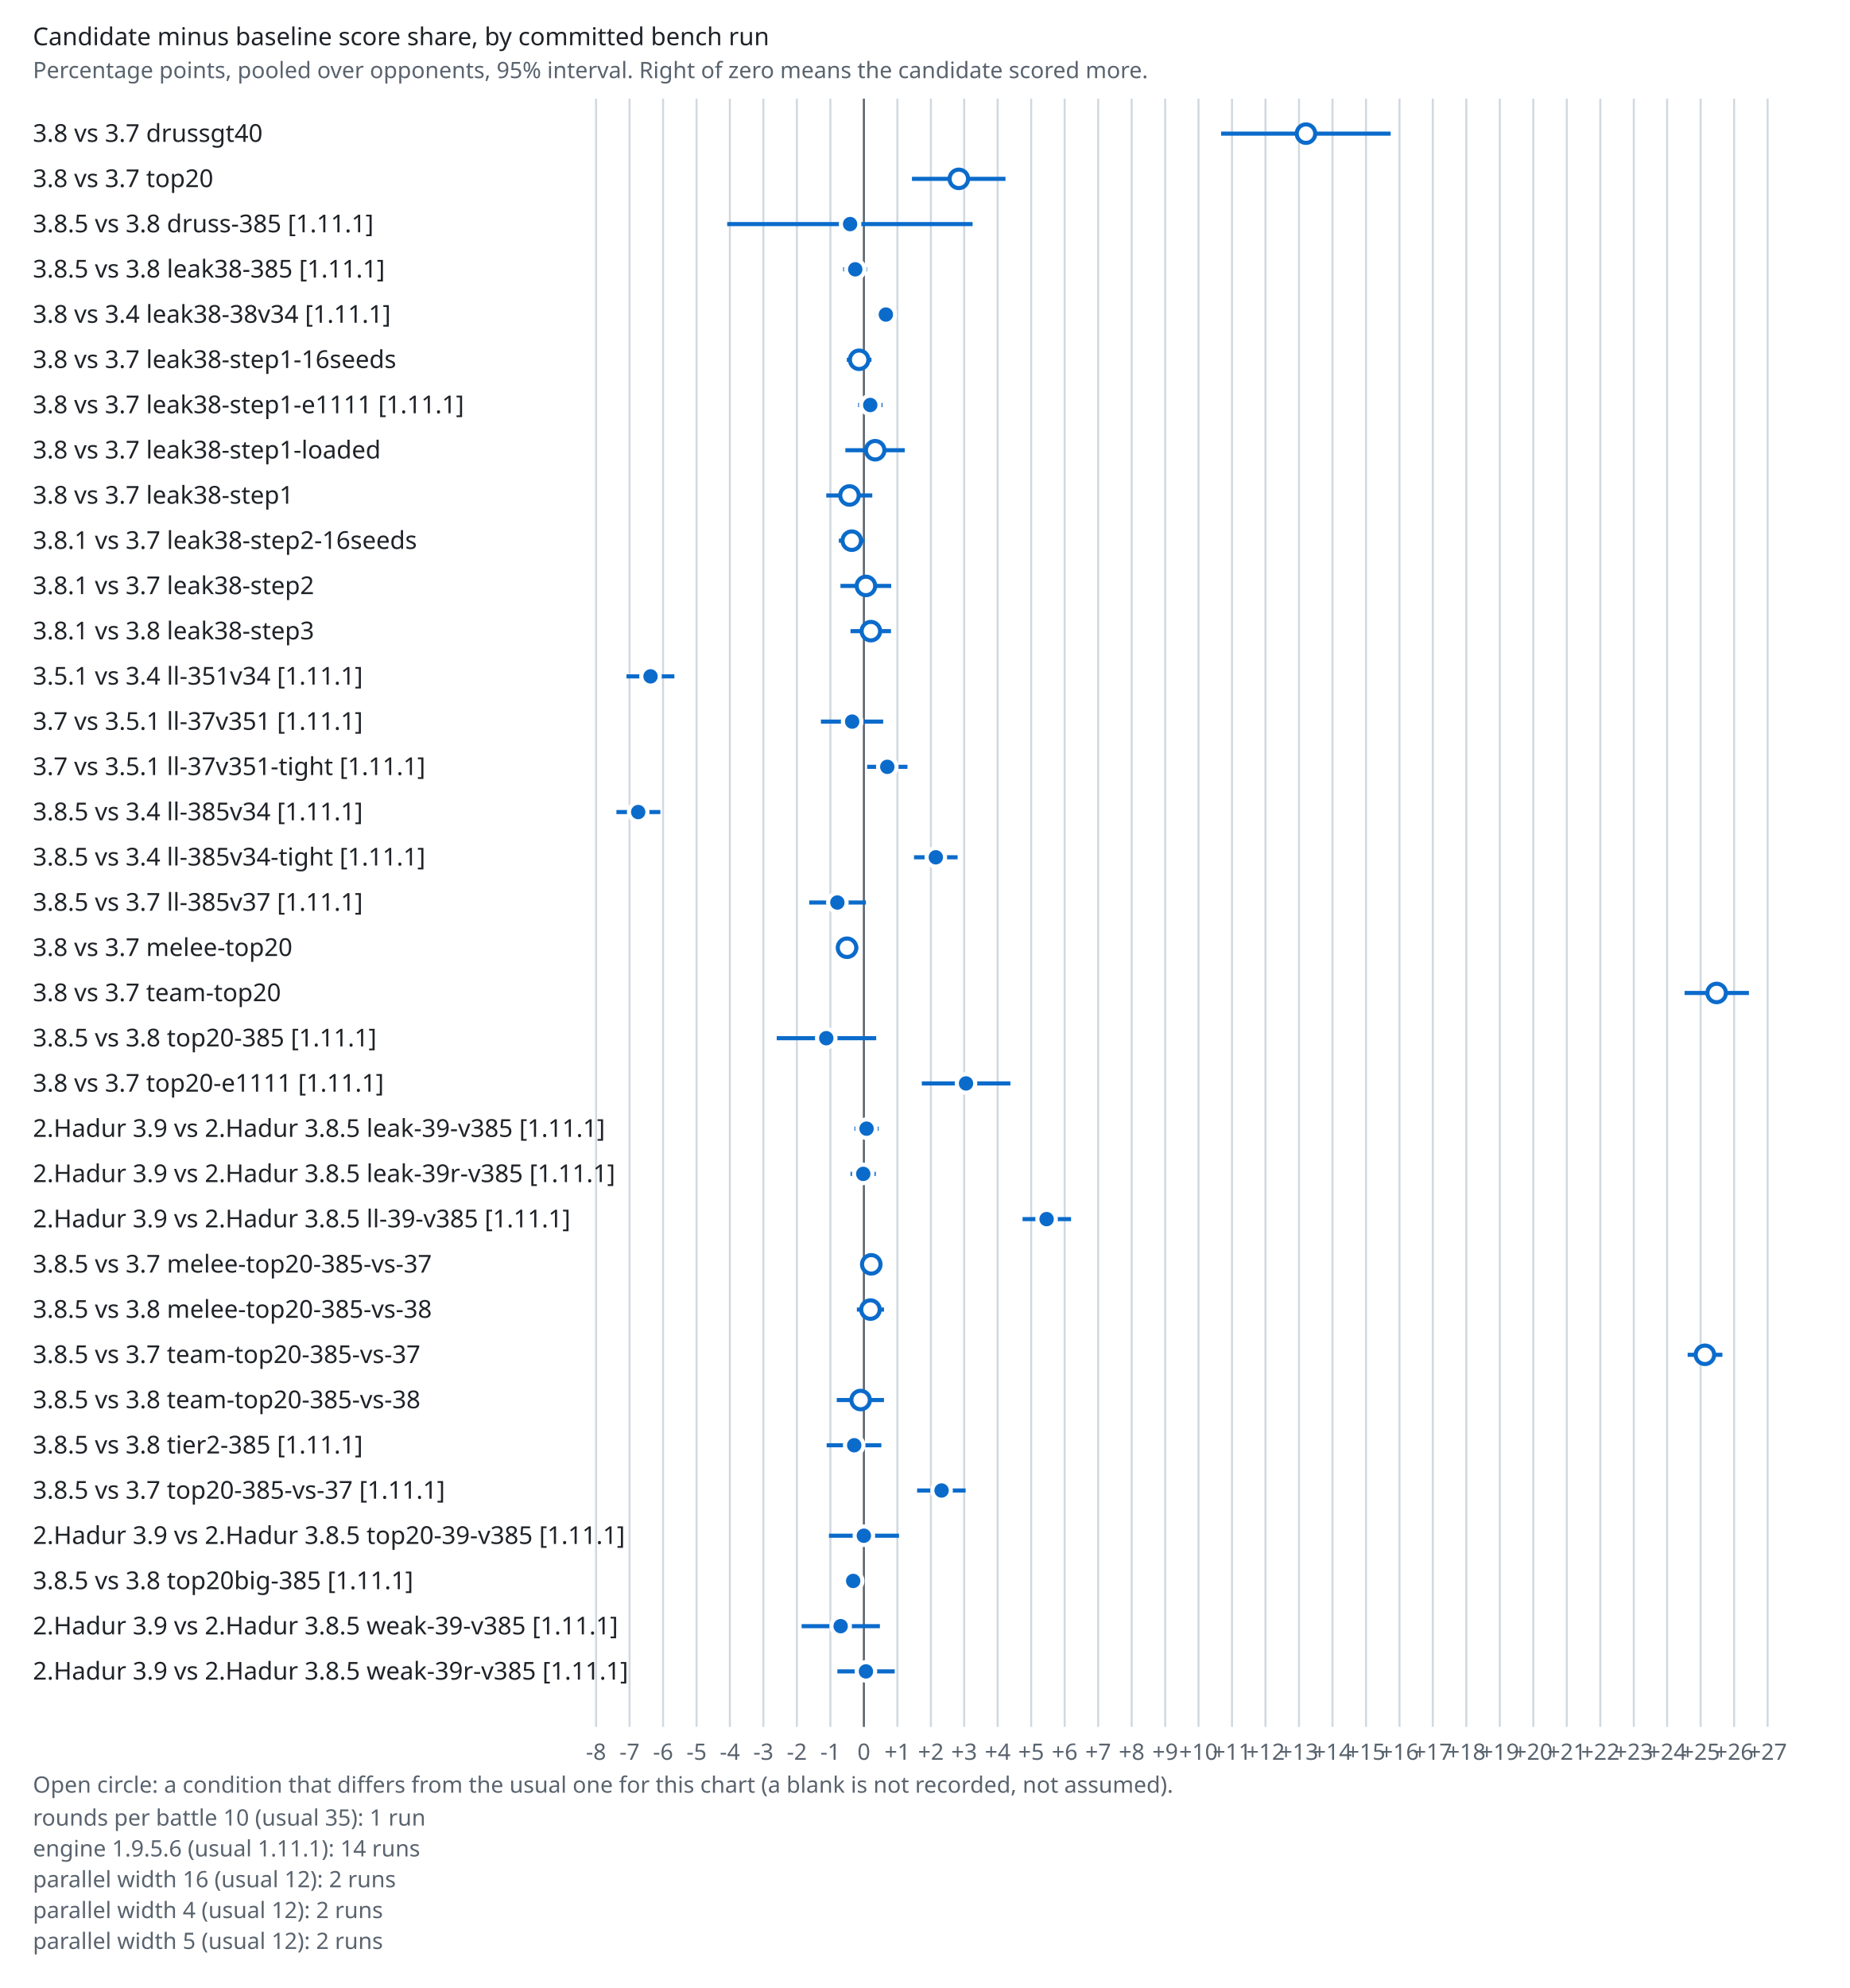
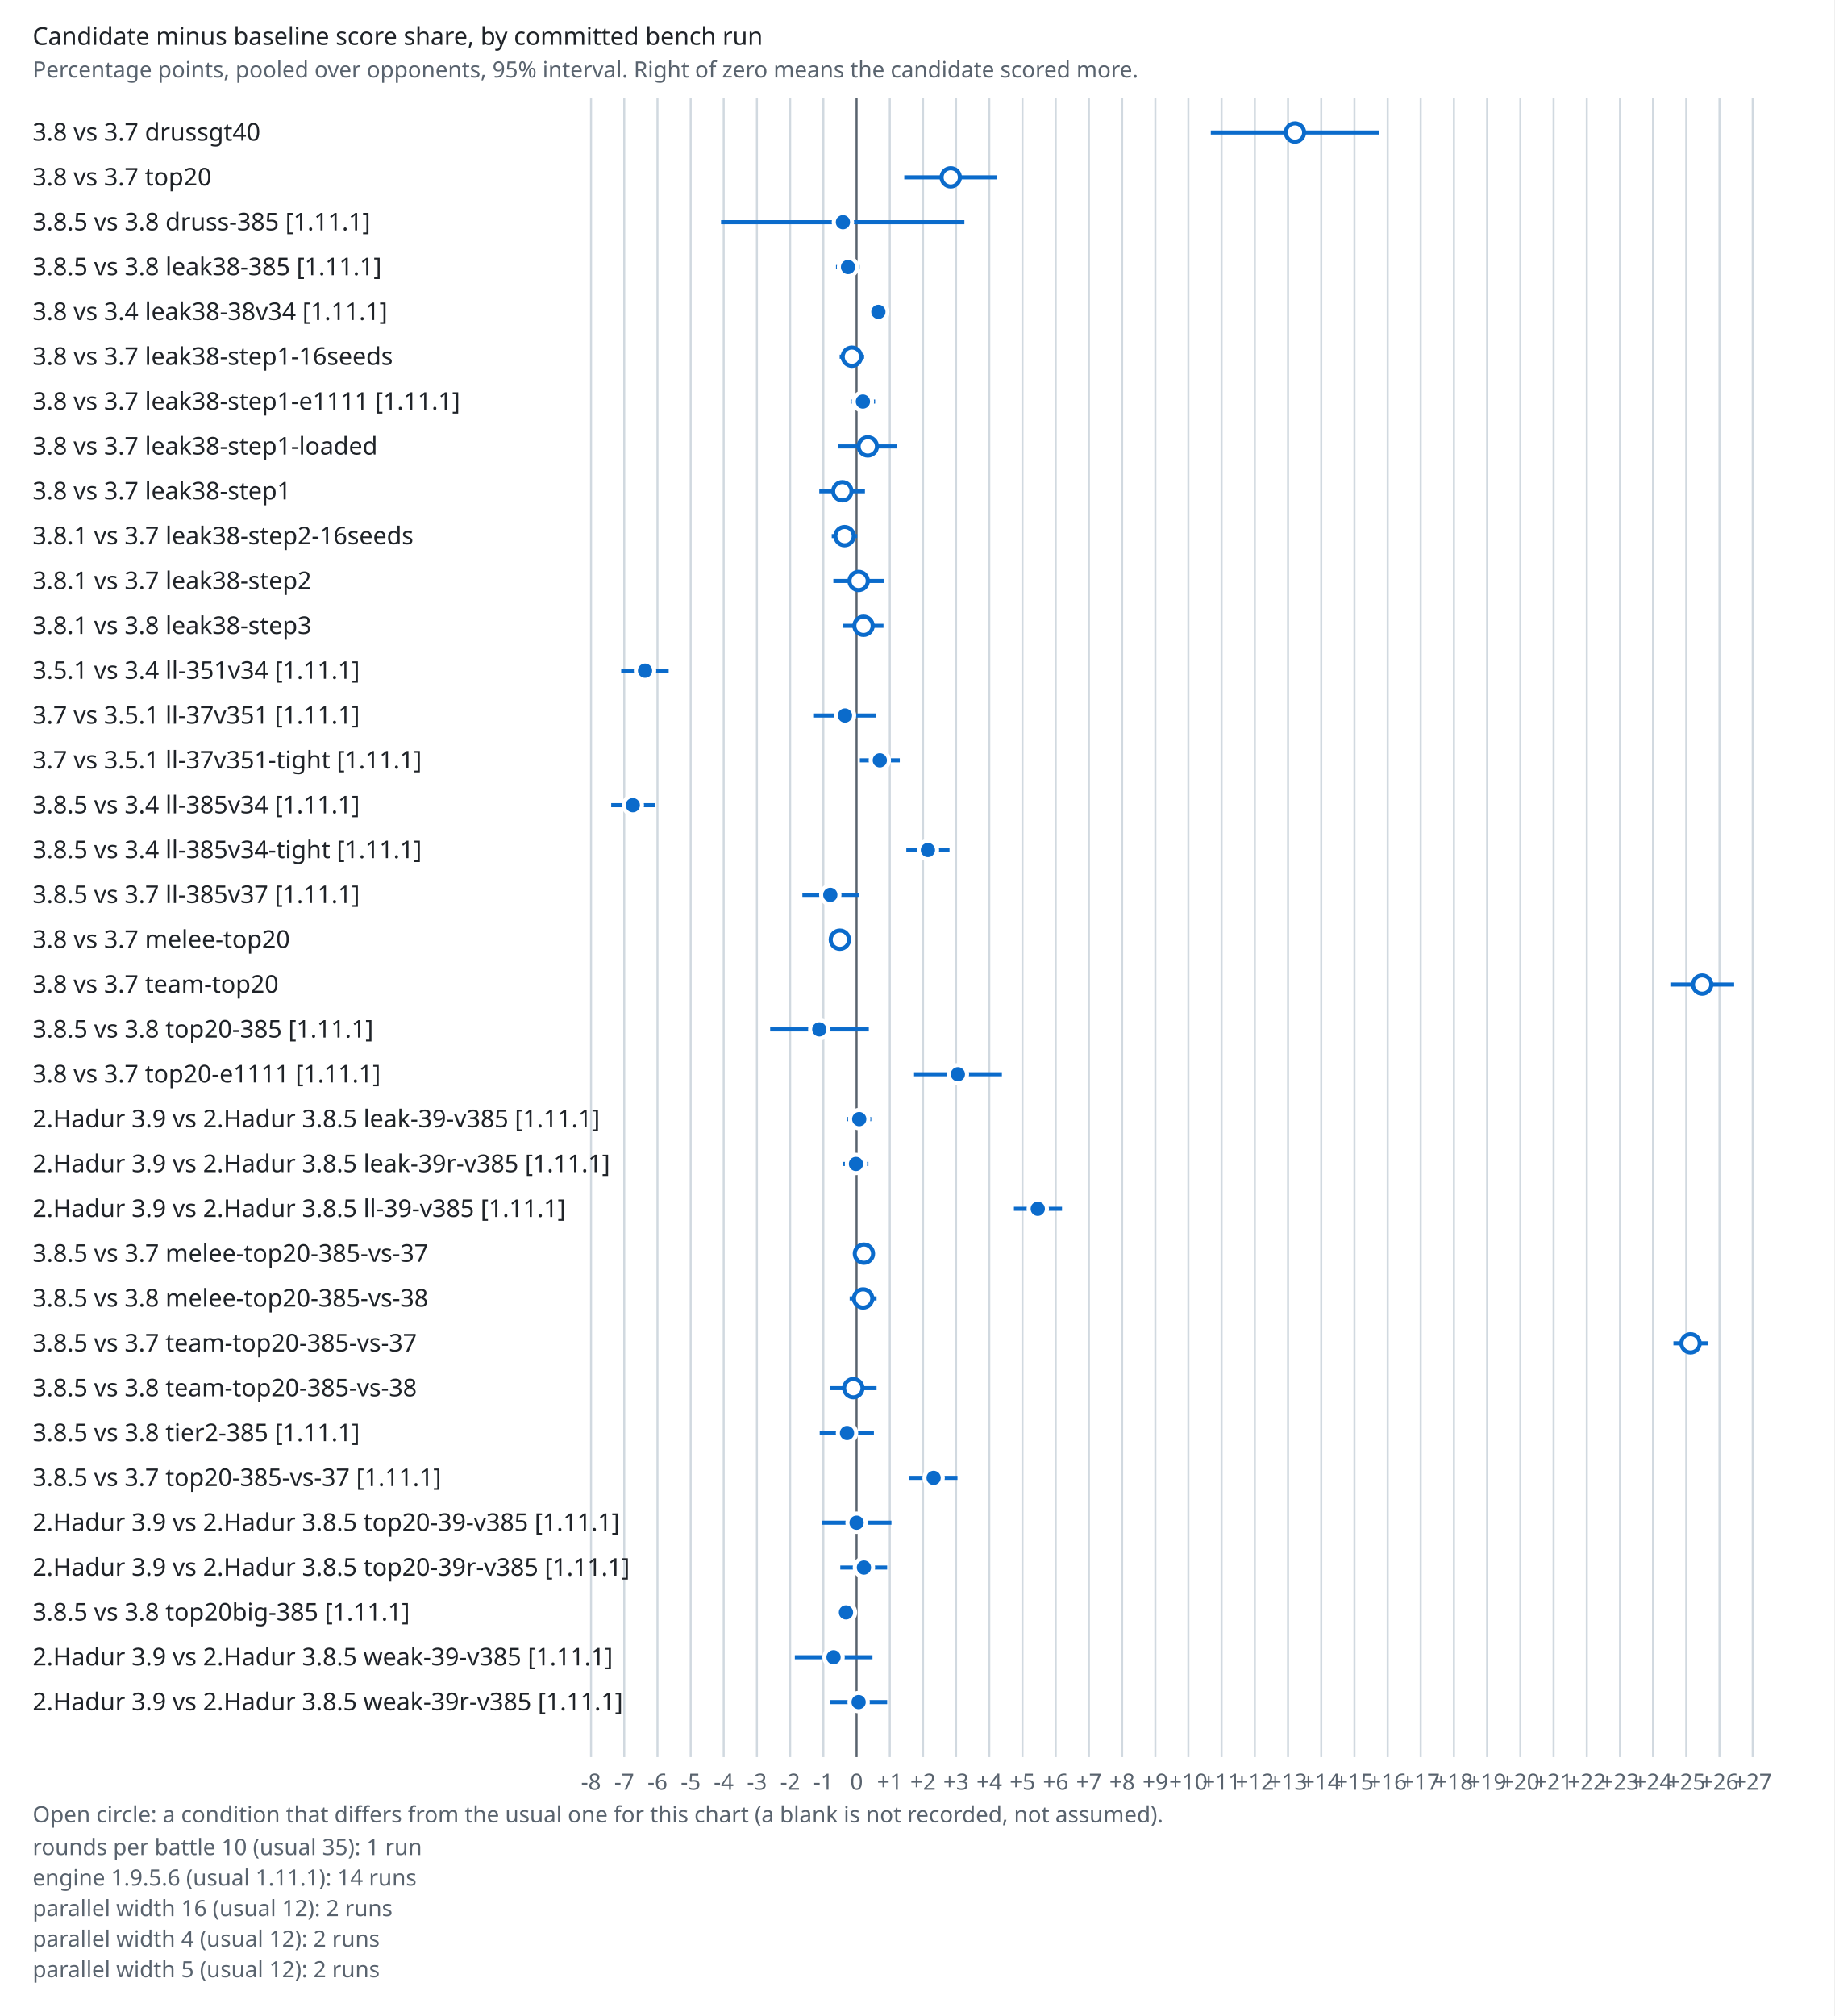
- <svg xmlns="http://www.w3.org/2000/svg" viewBox="0 0 900 967" width="900" height="967" role="img" aria-label="Candidate minus baseline score share by bench run">
+ <svg xmlns="http://www.w3.org/2000/svg" viewBox="0 0 900 989" width="900" height="989" role="img" aria-label="Candidate minus baseline score share by bench run">
  <style>.bg{fill:#fff}.t{fill:#1f2328;font:12px sans-serif}.m{fill:#59636e;font:11px sans-serif}.g{stroke:#d1d9e0}.z{stroke:#59636e}.ci{stroke:#0b6bcb;stroke-width:2}.pt{fill:#0b6bcb;stroke:#fff;stroke-width:2}.pt.open{fill:#fff;stroke:#0b6bcb}@media (prefers-color-scheme:dark){.bg{fill:#0d1117}.t{fill:#e6edf3}.m{fill:#9198a1}.g{stroke:#30363d}.z{stroke:#9198a1}.ci{stroke:#58a6ff}.pt{fill:#58a6ff;stroke:#0d1117}.pt.open{fill:#0d1117;stroke:#58a6ff}}</style>
-   <rect class="bg" width="900" height="967" />
+   <rect class="bg" width="900" height="989" />
  <text class="t" x="16" y="22" font-weight="bold">Candidate minus baseline score share, by committed bench run</text>
  <text class="m" x="16" y="38">Percentage points, pooled over opponents, 95% interval. Right of zero means the candidate scored more.</text>
-   <line class="g" x1="290.0" x2="290.0" y1="48" y2="840" />
-   <text class="m" x="290.0" y="856" text-anchor="middle">-8</text>
-   <line class="g" x1="306.3" x2="306.3" y1="48" y2="840" />
-   <text class="m" x="306.3" y="856" text-anchor="middle">-7</text>
-   <line class="g" x1="322.6" x2="322.6" y1="48" y2="840" />
-   <text class="m" x="322.6" y="856" text-anchor="middle">-6</text>
-   <line class="g" x1="338.9" x2="338.9" y1="48" y2="840" />
-   <text class="m" x="338.9" y="856" text-anchor="middle">-5</text>
-   <line class="g" x1="355.1" x2="355.1" y1="48" y2="840" />
-   <text class="m" x="355.1" y="856" text-anchor="middle">-4</text>
-   <line class="g" x1="371.4" x2="371.4" y1="48" y2="840" />
-   <text class="m" x="371.4" y="856" text-anchor="middle">-3</text>
-   <line class="g" x1="387.7" x2="387.7" y1="48" y2="840" />
-   <text class="m" x="387.7" y="856" text-anchor="middle">-2</text>
-   <line class="g" x1="404.0" x2="404.0" y1="48" y2="840" />
-   <text class="m" x="404.0" y="856" text-anchor="middle">-1</text>
-   <line class="z" x1="420.3" x2="420.3" y1="48" y2="840" />
-   <text class="m" x="420.3" y="856" text-anchor="middle">0</text>
-   <line class="g" x1="436.6" x2="436.6" y1="48" y2="840" />
-   <text class="m" x="436.6" y="856" text-anchor="middle">+1</text>
-   <line class="g" x1="452.9" x2="452.9" y1="48" y2="840" />
-   <text class="m" x="452.9" y="856" text-anchor="middle">+2</text>
-   <line class="g" x1="469.1" x2="469.1" y1="48" y2="840" />
-   <text class="m" x="469.1" y="856" text-anchor="middle">+3</text>
-   <line class="g" x1="485.4" x2="485.4" y1="48" y2="840" />
-   <text class="m" x="485.4" y="856" text-anchor="middle">+4</text>
-   <line class="g" x1="501.7" x2="501.7" y1="48" y2="840" />
-   <text class="m" x="501.7" y="856" text-anchor="middle">+5</text>
-   <line class="g" x1="518.0" x2="518.0" y1="48" y2="840" />
-   <text class="m" x="518.0" y="856" text-anchor="middle">+6</text>
-   <line class="g" x1="534.3" x2="534.3" y1="48" y2="840" />
-   <text class="m" x="534.3" y="856" text-anchor="middle">+7</text>
-   <line class="g" x1="550.6" x2="550.6" y1="48" y2="840" />
-   <text class="m" x="550.6" y="856" text-anchor="middle">+8</text>
-   <line class="g" x1="566.9" x2="566.9" y1="48" y2="840" />
-   <text class="m" x="566.9" y="856" text-anchor="middle">+9</text>
-   <line class="g" x1="583.1" x2="583.1" y1="48" y2="840" />
-   <text class="m" x="583.1" y="856" text-anchor="middle">+10</text>
-   <line class="g" x1="599.4" x2="599.4" y1="48" y2="840" />
-   <text class="m" x="599.4" y="856" text-anchor="middle">+11</text>
-   <line class="g" x1="615.7" x2="615.7" y1="48" y2="840" />
-   <text class="m" x="615.7" y="856" text-anchor="middle">+12</text>
-   <line class="g" x1="632.0" x2="632.0" y1="48" y2="840" />
-   <text class="m" x="632.0" y="856" text-anchor="middle">+13</text>
-   <line class="g" x1="648.3" x2="648.3" y1="48" y2="840" />
-   <text class="m" x="648.3" y="856" text-anchor="middle">+14</text>
-   <line class="g" x1="664.6" x2="664.6" y1="48" y2="840" />
-   <text class="m" x="664.6" y="856" text-anchor="middle">+15</text>
-   <line class="g" x1="680.9" x2="680.9" y1="48" y2="840" />
-   <text class="m" x="680.9" y="856" text-anchor="middle">+16</text>
-   <line class="g" x1="697.1" x2="697.1" y1="48" y2="840" />
-   <text class="m" x="697.1" y="856" text-anchor="middle">+17</text>
-   <line class="g" x1="713.4" x2="713.4" y1="48" y2="840" />
-   <text class="m" x="713.4" y="856" text-anchor="middle">+18</text>
-   <line class="g" x1="729.7" x2="729.7" y1="48" y2="840" />
-   <text class="m" x="729.7" y="856" text-anchor="middle">+19</text>
-   <line class="g" x1="746.0" x2="746.0" y1="48" y2="840" />
-   <text class="m" x="746.0" y="856" text-anchor="middle">+20</text>
-   <line class="g" x1="762.3" x2="762.3" y1="48" y2="840" />
-   <text class="m" x="762.3" y="856" text-anchor="middle">+21</text>
-   <line class="g" x1="778.6" x2="778.6" y1="48" y2="840" />
-   <text class="m" x="778.6" y="856" text-anchor="middle">+22</text>
-   <line class="g" x1="794.9" x2="794.9" y1="48" y2="840" />
-   <text class="m" x="794.9" y="856" text-anchor="middle">+23</text>
-   <line class="g" x1="811.1" x2="811.1" y1="48" y2="840" />
-   <text class="m" x="811.1" y="856" text-anchor="middle">+24</text>
-   <line class="g" x1="827.4" x2="827.4" y1="48" y2="840" />
-   <text class="m" x="827.4" y="856" text-anchor="middle">+25</text>
-   <line class="g" x1="843.7" x2="843.7" y1="48" y2="840" />
-   <text class="m" x="843.7" y="856" text-anchor="middle">+26</text>
-   <line class="g" x1="860.0" x2="860.0" y1="48" y2="840" />
-   <text class="m" x="860.0" y="856" text-anchor="middle">+27</text>
+   <line class="g" x1="290.0" x2="290.0" y1="48" y2="862" />
+   <text class="m" x="290.0" y="878" text-anchor="middle">-8</text>
+   <line class="g" x1="306.3" x2="306.3" y1="48" y2="862" />
+   <text class="m" x="306.3" y="878" text-anchor="middle">-7</text>
+   <line class="g" x1="322.6" x2="322.6" y1="48" y2="862" />
+   <text class="m" x="322.6" y="878" text-anchor="middle">-6</text>
+   <line class="g" x1="338.9" x2="338.9" y1="48" y2="862" />
+   <text class="m" x="338.9" y="878" text-anchor="middle">-5</text>
+   <line class="g" x1="355.1" x2="355.1" y1="48" y2="862" />
+   <text class="m" x="355.1" y="878" text-anchor="middle">-4</text>
+   <line class="g" x1="371.4" x2="371.4" y1="48" y2="862" />
+   <text class="m" x="371.4" y="878" text-anchor="middle">-3</text>
+   <line class="g" x1="387.7" x2="387.7" y1="48" y2="862" />
+   <text class="m" x="387.7" y="878" text-anchor="middle">-2</text>
+   <line class="g" x1="404.0" x2="404.0" y1="48" y2="862" />
+   <text class="m" x="404.0" y="878" text-anchor="middle">-1</text>
+   <line class="z" x1="420.3" x2="420.3" y1="48" y2="862" />
+   <text class="m" x="420.3" y="878" text-anchor="middle">0</text>
+   <line class="g" x1="436.6" x2="436.6" y1="48" y2="862" />
+   <text class="m" x="436.6" y="878" text-anchor="middle">+1</text>
+   <line class="g" x1="452.9" x2="452.9" y1="48" y2="862" />
+   <text class="m" x="452.9" y="878" text-anchor="middle">+2</text>
+   <line class="g" x1="469.1" x2="469.1" y1="48" y2="862" />
+   <text class="m" x="469.1" y="878" text-anchor="middle">+3</text>
+   <line class="g" x1="485.4" x2="485.4" y1="48" y2="862" />
+   <text class="m" x="485.4" y="878" text-anchor="middle">+4</text>
+   <line class="g" x1="501.7" x2="501.7" y1="48" y2="862" />
+   <text class="m" x="501.7" y="878" text-anchor="middle">+5</text>
+   <line class="g" x1="518.0" x2="518.0" y1="48" y2="862" />
+   <text class="m" x="518.0" y="878" text-anchor="middle">+6</text>
+   <line class="g" x1="534.3" x2="534.3" y1="48" y2="862" />
+   <text class="m" x="534.3" y="878" text-anchor="middle">+7</text>
+   <line class="g" x1="550.6" x2="550.6" y1="48" y2="862" />
+   <text class="m" x="550.6" y="878" text-anchor="middle">+8</text>
+   <line class="g" x1="566.9" x2="566.9" y1="48" y2="862" />
+   <text class="m" x="566.9" y="878" text-anchor="middle">+9</text>
+   <line class="g" x1="583.1" x2="583.1" y1="48" y2="862" />
+   <text class="m" x="583.1" y="878" text-anchor="middle">+10</text>
+   <line class="g" x1="599.4" x2="599.4" y1="48" y2="862" />
+   <text class="m" x="599.4" y="878" text-anchor="middle">+11</text>
+   <line class="g" x1="615.7" x2="615.7" y1="48" y2="862" />
+   <text class="m" x="615.7" y="878" text-anchor="middle">+12</text>
+   <line class="g" x1="632.0" x2="632.0" y1="48" y2="862" />
+   <text class="m" x="632.0" y="878" text-anchor="middle">+13</text>
+   <line class="g" x1="648.3" x2="648.3" y1="48" y2="862" />
+   <text class="m" x="648.3" y="878" text-anchor="middle">+14</text>
+   <line class="g" x1="664.6" x2="664.6" y1="48" y2="862" />
+   <text class="m" x="664.6" y="878" text-anchor="middle">+15</text>
+   <line class="g" x1="680.9" x2="680.9" y1="48" y2="862" />
+   <text class="m" x="680.9" y="878" text-anchor="middle">+16</text>
+   <line class="g" x1="697.1" x2="697.1" y1="48" y2="862" />
+   <text class="m" x="697.1" y="878" text-anchor="middle">+17</text>
+   <line class="g" x1="713.4" x2="713.4" y1="48" y2="862" />
+   <text class="m" x="713.4" y="878" text-anchor="middle">+18</text>
+   <line class="g" x1="729.7" x2="729.7" y1="48" y2="862" />
+   <text class="m" x="729.7" y="878" text-anchor="middle">+19</text>
+   <line class="g" x1="746.0" x2="746.0" y1="48" y2="862" />
+   <text class="m" x="746.0" y="878" text-anchor="middle">+20</text>
+   <line class="g" x1="762.3" x2="762.3" y1="48" y2="862" />
+   <text class="m" x="762.3" y="878" text-anchor="middle">+21</text>
+   <line class="g" x1="778.6" x2="778.6" y1="48" y2="862" />
+   <text class="m" x="778.6" y="878" text-anchor="middle">+22</text>
+   <line class="g" x1="794.9" x2="794.9" y1="48" y2="862" />
+   <text class="m" x="794.9" y="878" text-anchor="middle">+23</text>
+   <line class="g" x1="811.1" x2="811.1" y1="48" y2="862" />
+   <text class="m" x="811.1" y="878" text-anchor="middle">+24</text>
+   <line class="g" x1="827.4" x2="827.4" y1="48" y2="862" />
+   <text class="m" x="827.4" y="878" text-anchor="middle">+25</text>
+   <line class="g" x1="843.7" x2="843.7" y1="48" y2="862" />
+   <text class="m" x="843.7" y="878" text-anchor="middle">+26</text>
+   <line class="g" x1="860.0" x2="860.0" y1="48" y2="862" />
+   <text class="m" x="860.0" y="878" text-anchor="middle">+27</text>
  <text class="t" x="16" y="69.0">3.8 vs 3.7  drussgt40</text>
  <line class="ci" x1="594.1" x2="676.6" y1="65.0" y2="65.0" />
  <circle class="pt open" cx="635.4" cy="65.0" r="4.5" />
  <text class="t" x="16" y="91.0">3.8 vs 3.7  top20</text>
  <line class="ci" x1="443.7" x2="489.2" y1="87.0" y2="87.0" />
  <circle class="pt open" cx="466.5" cy="87.0" r="4.5" />
  <text class="t" x="16" y="113.0">3.8.5 vs 3.8  druss-385 [1.11.1]</text>
  <line class="ci" x1="353.8" x2="473.2" y1="109.0" y2="109.0" />
  <circle class="pt" cx="413.6" cy="109.0" r="4.5" />
  <text class="t" x="16" y="135.0">3.8.5 vs 3.8  leak38-385 [1.11.1]</text>
  <line class="ci" x1="410.2" x2="421.8" y1="131.0" y2="131.0" />
  <circle class="pt" cx="416.1" cy="131.0" r="4.5" />
  <text class="t" x="16" y="157.0">3.8 vs 3.4  leak38-38v34 [1.11.1]</text>
  <line class="ci" x1="425.7" x2="436.4" y1="153.0" y2="153.0" />
  <circle class="pt" cx="431.0" cy="153.0" r="4.5" />
  <text class="t" x="16" y="179.0">3.8 vs 3.7  leak38-step1-16seeds</text>
  <line class="ci" x1="412.0" x2="424.0" y1="175.0" y2="175.0" />
  <circle class="pt open" cx="418.0" cy="175.0" r="4.5" />
  <text class="t" x="16" y="201.0">3.8 vs 3.7  leak38-step1-e1111 [1.11.1]</text>
  <line class="ci" x1="417.5" x2="429.4" y1="197.0" y2="197.0" />
  <circle class="pt" cx="423.4" cy="197.0" r="4.5" />
  <text class="t" x="16" y="223.0">3.8 vs 3.7  leak38-step1-loaded</text>
  <line class="ci" x1="411.3" x2="440.2" y1="219.0" y2="219.0" />
  <circle class="pt open" cx="425.8" cy="219.0" r="4.5" />
  <text class="t" x="16" y="245.0">3.8 vs 3.7  leak38-step1</text>
  <line class="ci" x1="402.0" x2="424.4" y1="241.0" y2="241.0" />
  <circle class="pt open" cx="413.3" cy="241.0" r="4.5" />
  <text class="t" x="16" y="267.0">3.8.1 vs 3.7  leak38-step2-16seeds</text>
  <line class="ci" x1="408.1" x2="420.6" y1="263.0" y2="263.0" />
  <circle class="pt open" cx="414.4" cy="263.0" r="4.5" />
  <text class="t" x="16" y="289.0">3.8.1 vs 3.7  leak38-step2</text>
  <line class="ci" x1="408.9" x2="433.6" y1="285.0" y2="285.0" />
  <circle class="pt open" cx="421.3" cy="285.0" r="4.5" />
  <text class="t" x="16" y="311.0">3.8.1 vs 3.8  leak38-step3</text>
  <line class="ci" x1="413.8" x2="433.5" y1="307.0" y2="307.0" />
  <circle class="pt open" cx="423.7" cy="307.0" r="4.5" />
  <text class="t" x="16" y="333.0">3.5.1 vs 3.4  ll-351v34 [1.11.1]</text>
  <line class="ci" x1="304.8" x2="328.1" y1="329.0" y2="329.0" />
  <circle class="pt" cx="316.5" cy="329.0" r="4.5" />
  <text class="t" x="16" y="355.0">3.7 vs 3.5.1  ll-37v351 [1.11.1]</text>
  <line class="ci" x1="399.4" x2="429.7" y1="351.0" y2="351.0" />
  <circle class="pt" cx="414.6" cy="351.0" r="4.5" />
  <text class="t" x="16" y="377.0">3.7 vs 3.5.1  ll-37v351-tight [1.11.1]</text>
  <line class="ci" x1="421.9" x2="441.5" y1="373.0" y2="373.0" />
  <circle class="pt" cx="431.7" cy="373.0" r="4.5" />
  <text class="t" x="16" y="399.0">3.8.5 vs 3.4  ll-385v34 [1.11.1]</text>
  <line class="ci" x1="299.9" x2="321.3" y1="395.0" y2="395.0" />
  <circle class="pt" cx="310.5" cy="395.0" r="4.5" />
  <text class="t" x="16" y="421.0">3.8.5 vs 3.4  ll-385v34-tight [1.11.1]</text>
  <line class="ci" x1="444.7" x2="465.9" y1="417.0" y2="417.0" />
  <circle class="pt" cx="455.3" cy="417.0" r="4.5" />
  <text class="t" x="16" y="443.0">3.8.5 vs 3.7  ll-385v37 [1.11.1]</text>
  <line class="ci" x1="393.7" x2="421.3" y1="439.0" y2="439.0" />
  <circle class="pt" cx="407.4" cy="439.0" r="4.5" />
  <text class="t" x="16" y="465.0">3.8 vs 3.7  melee-top20</text>
  <line class="ci" x1="406.9" x2="417.5" y1="461.0" y2="461.0" />
  <circle class="pt open" cx="412.1" cy="461.0" r="4.5" />
  <text class="t" x="16" y="487.0">3.8 vs 3.7  team-top20</text>
  <line class="ci" x1="819.6" x2="850.9" y1="483.0" y2="483.0" />
  <circle class="pt open" cx="835.2" cy="483.0" r="4.5" />
  <text class="t" x="16" y="509.0">3.8.5 vs 3.8  top20-385 [1.11.1]</text>
  <line class="ci" x1="377.9" x2="426.3" y1="505.0" y2="505.0" />
  <circle class="pt" cx="402.0" cy="505.0" r="4.5" />
  <text class="t" x="16" y="531.0">3.8 vs 3.7  top20-e1111 [1.11.1]</text>
  <line class="ci" x1="448.5" x2="491.6" y1="527.0" y2="527.0" />
  <circle class="pt" cx="470.0" cy="527.0" r="4.5" />
  <text class="t" x="16" y="553.0">2.Hadur 3.9 vs 2.Hadur 3.8.5  leak-39-v385 [1.11.1]</text>
  <line class="ci" x1="415.7" x2="427.5" y1="549.0" y2="549.0" />
  <circle class="pt" cx="421.6" cy="549.0" r="4.5" />
  <text class="t" x="16" y="575.0">2.Hadur 3.9 vs 2.Hadur 3.8.5  leak-39r-v385 [1.11.1]</text>
  <line class="ci" x1="413.8" x2="426.1" y1="571.0" y2="571.0" />
  <circle class="pt" cx="420.0" cy="571.0" r="4.5" />
  <text class="t" x="16" y="597.0">2.Hadur 3.9 vs 2.Hadur 3.8.5  ll-39-v385 [1.11.1]</text>
  <line class="ci" x1="497.5" x2="521.1" y1="593.0" y2="593.0" />
  <circle class="pt" cx="509.2" cy="593.0" r="4.5" />
  <text class="t" x="16" y="619.0">3.8.5 vs 3.7  melee-top20-385-vs-37</text>
  <line class="ci" x1="419.0" x2="428.8" y1="615.0" y2="615.0" />
  <circle class="pt open" cx="423.9" cy="615.0" r="4.5" />
  <text class="t" x="16" y="641.0">3.8.5 vs 3.8  melee-top20-385-vs-38</text>
  <line class="ci" x1="416.9" x2="430.1" y1="637.0" y2="637.0" />
  <circle class="pt open" cx="423.5" cy="637.0" r="4.5" />
  <text class="t" x="16" y="663.0">3.8.5 vs 3.7  team-top20-385-vs-37</text>
  <line class="ci" x1="821.1" x2="838.0" y1="659.0" y2="659.0" />
  <circle class="pt open" cx="829.5" cy="659.0" r="4.5" />
  <text class="t" x="16" y="685.0">3.8.5 vs 3.8  team-top20-385-vs-38</text>
  <line class="ci" x1="407.1" x2="430.1" y1="681.0" y2="681.0" />
  <circle class="pt open" cx="418.7" cy="681.0" r="4.5" />
  <text class="t" x="16" y="707.0">3.8.5 vs 3.8  tier2-385 [1.11.1]</text>
  <line class="ci" x1="402.2" x2="428.8" y1="703.0" y2="703.0" />
  <circle class="pt" cx="415.6" cy="703.0" r="4.5" />
  <text class="t" x="16" y="729.0">3.8.5 vs 3.7  top20-385-vs-37 [1.11.1]</text>
  <line class="ci" x1="446.2" x2="469.8" y1="725.0" y2="725.0" />
  <circle class="pt" cx="458.1" cy="725.0" r="4.5" />
  <text class="t" x="16" y="751.0">2.Hadur 3.9 vs 2.Hadur 3.8.5  top20-39-v385 [1.11.1]</text>
  <line class="ci" x1="403.3" x2="437.4" y1="747.0" y2="747.0" />
  <circle class="pt" cx="420.3" cy="747.0" r="4.5" />
-   <text class="t" x="16" y="773.0">3.8.5 vs 3.8  top20big-385 [1.11.1]</text>
-   <line class="ci" x1="410.0" x2="420.1" y1="769.0" y2="769.0" />
-   <circle class="pt" cx="415.1" cy="769.0" r="4.5" />
-   <text class="t" x="16" y="795.0">2.Hadur 3.9 vs 2.Hadur 3.8.5  weak-39-v385 [1.11.1]</text>
-   <line class="ci" x1="390.0" x2="428.1" y1="791.0" y2="791.0" />
-   <circle class="pt" cx="409.0" cy="791.0" r="4.5" />
-   <text class="t" x="16" y="817.0">2.Hadur 3.9 vs 2.Hadur 3.8.5  weak-39r-v385 [1.11.1]</text>
-   <line class="ci" x1="407.4" x2="435.3" y1="813.0" y2="813.0" />
-   <circle class="pt" cx="421.3" cy="813.0" r="4.5" />
-   <text class="m" x="16" y="872">Open circle: a condition that differs from the usual one for this chart (a blank is not recorded, not assumed).</text>
-   <text class="m" x="16" y="888">rounds per battle 10 (usual 35): 1 run</text>
-   <text class="m" x="16" y="903">engine 1.9.5.6 (usual 1.11.1): 14 runs</text>
-   <text class="m" x="16" y="918">parallel width 16 (usual 12): 2 runs</text>
-   <text class="m" x="16" y="933">parallel width 4 (usual 12): 2 runs</text>
-   <text class="m" x="16" y="948">parallel width 5 (usual 12): 2 runs</text>
+   <text class="t" x="16" y="773.0">2.Hadur 3.9 vs 2.Hadur 3.8.5  top20-39r-v385 [1.11.1]</text>
+   <line class="ci" x1="412.3" x2="435.3" y1="769.0" y2="769.0" />
+   <circle class="pt" cx="423.9" cy="769.0" r="4.5" />
+   <text class="t" x="16" y="795.0">3.8.5 vs 3.8  top20big-385 [1.11.1]</text>
+   <line class="ci" x1="410.0" x2="420.1" y1="791.0" y2="791.0" />
+   <circle class="pt" cx="415.1" cy="791.0" r="4.5" />
+   <text class="t" x="16" y="817.0">2.Hadur 3.9 vs 2.Hadur 3.8.5  weak-39-v385 [1.11.1]</text>
+   <line class="ci" x1="390.0" x2="428.1" y1="813.0" y2="813.0" />
+   <circle class="pt" cx="409.0" cy="813.0" r="4.5" />
+   <text class="t" x="16" y="839.0">2.Hadur 3.9 vs 2.Hadur 3.8.5  weak-39r-v385 [1.11.1]</text>
+   <line class="ci" x1="407.4" x2="435.3" y1="835.0" y2="835.0" />
+   <circle class="pt" cx="421.3" cy="835.0" r="4.5" />
+   <text class="m" x="16" y="894">Open circle: a condition that differs from the usual one for this chart (a blank is not recorded, not assumed).</text>
+   <text class="m" x="16" y="910">rounds per battle 10 (usual 35): 1 run</text>
+   <text class="m" x="16" y="925">engine 1.9.5.6 (usual 1.11.1): 14 runs</text>
+   <text class="m" x="16" y="940">parallel width 16 (usual 12): 2 runs</text>
+   <text class="m" x="16" y="955">parallel width 4 (usual 12): 2 runs</text>
+   <text class="m" x="16" y="970">parallel width 5 (usual 12): 2 runs</text>
</svg>
